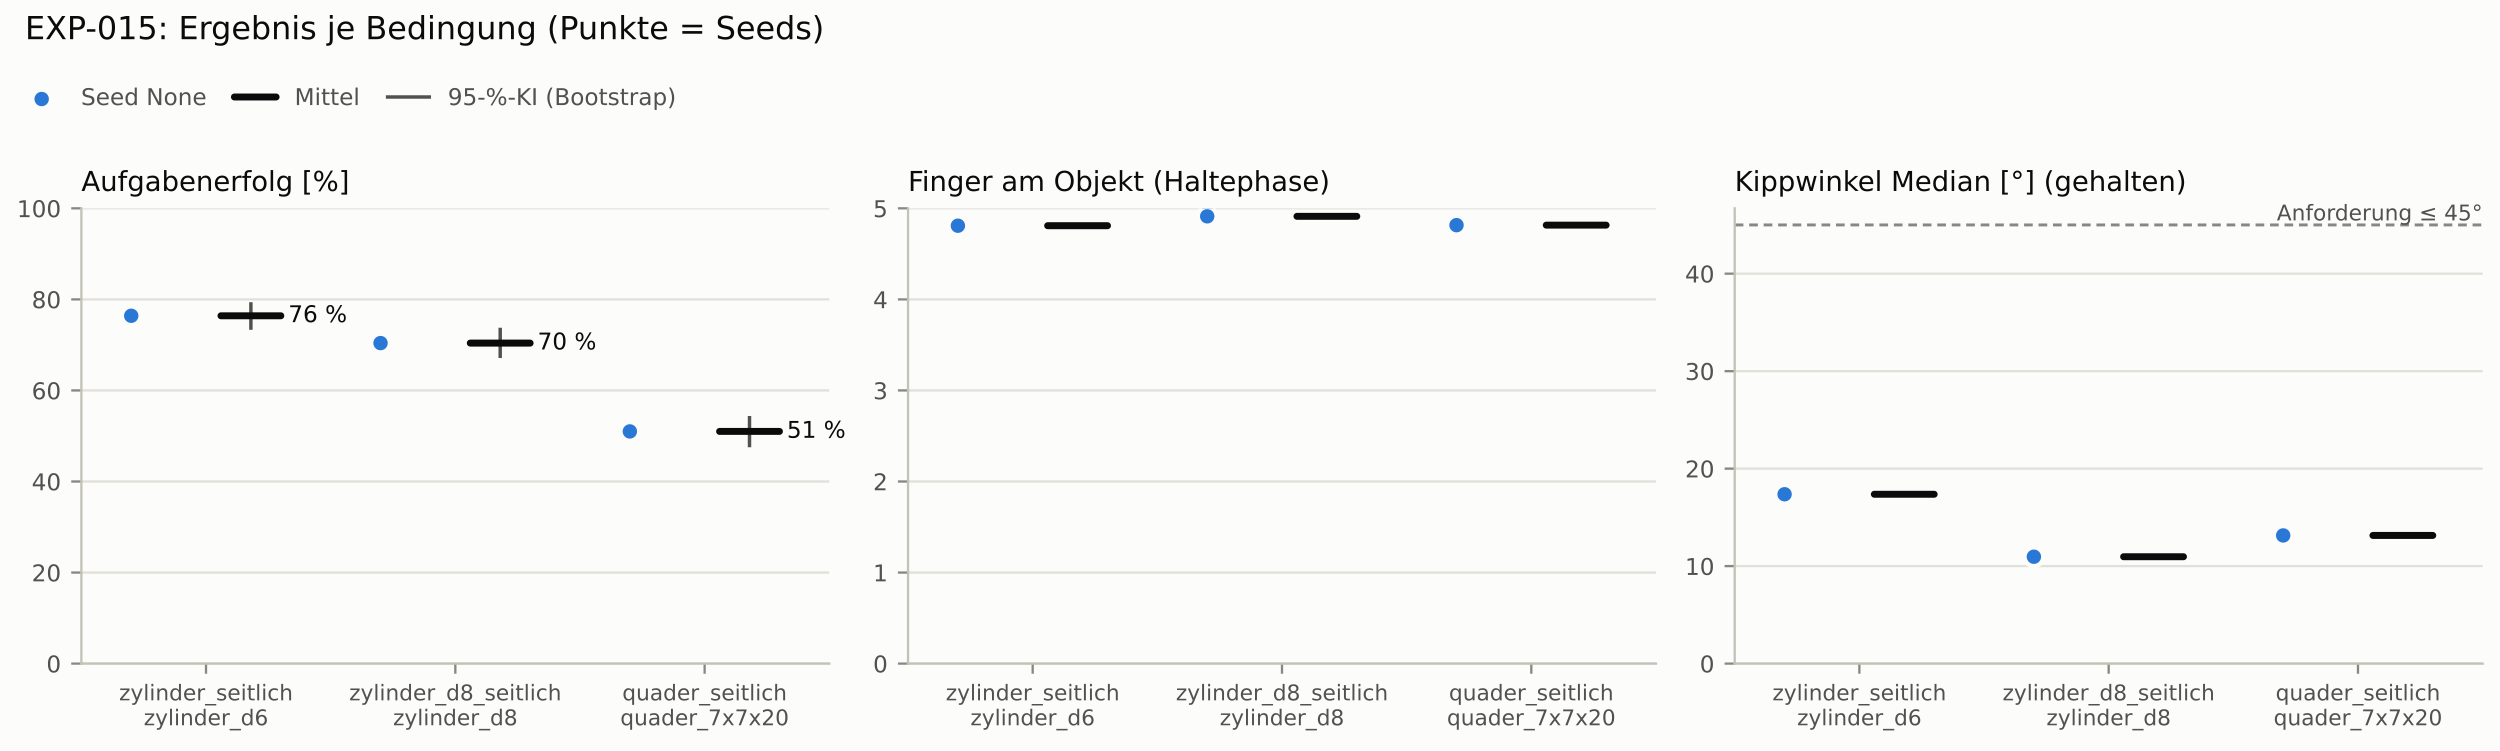
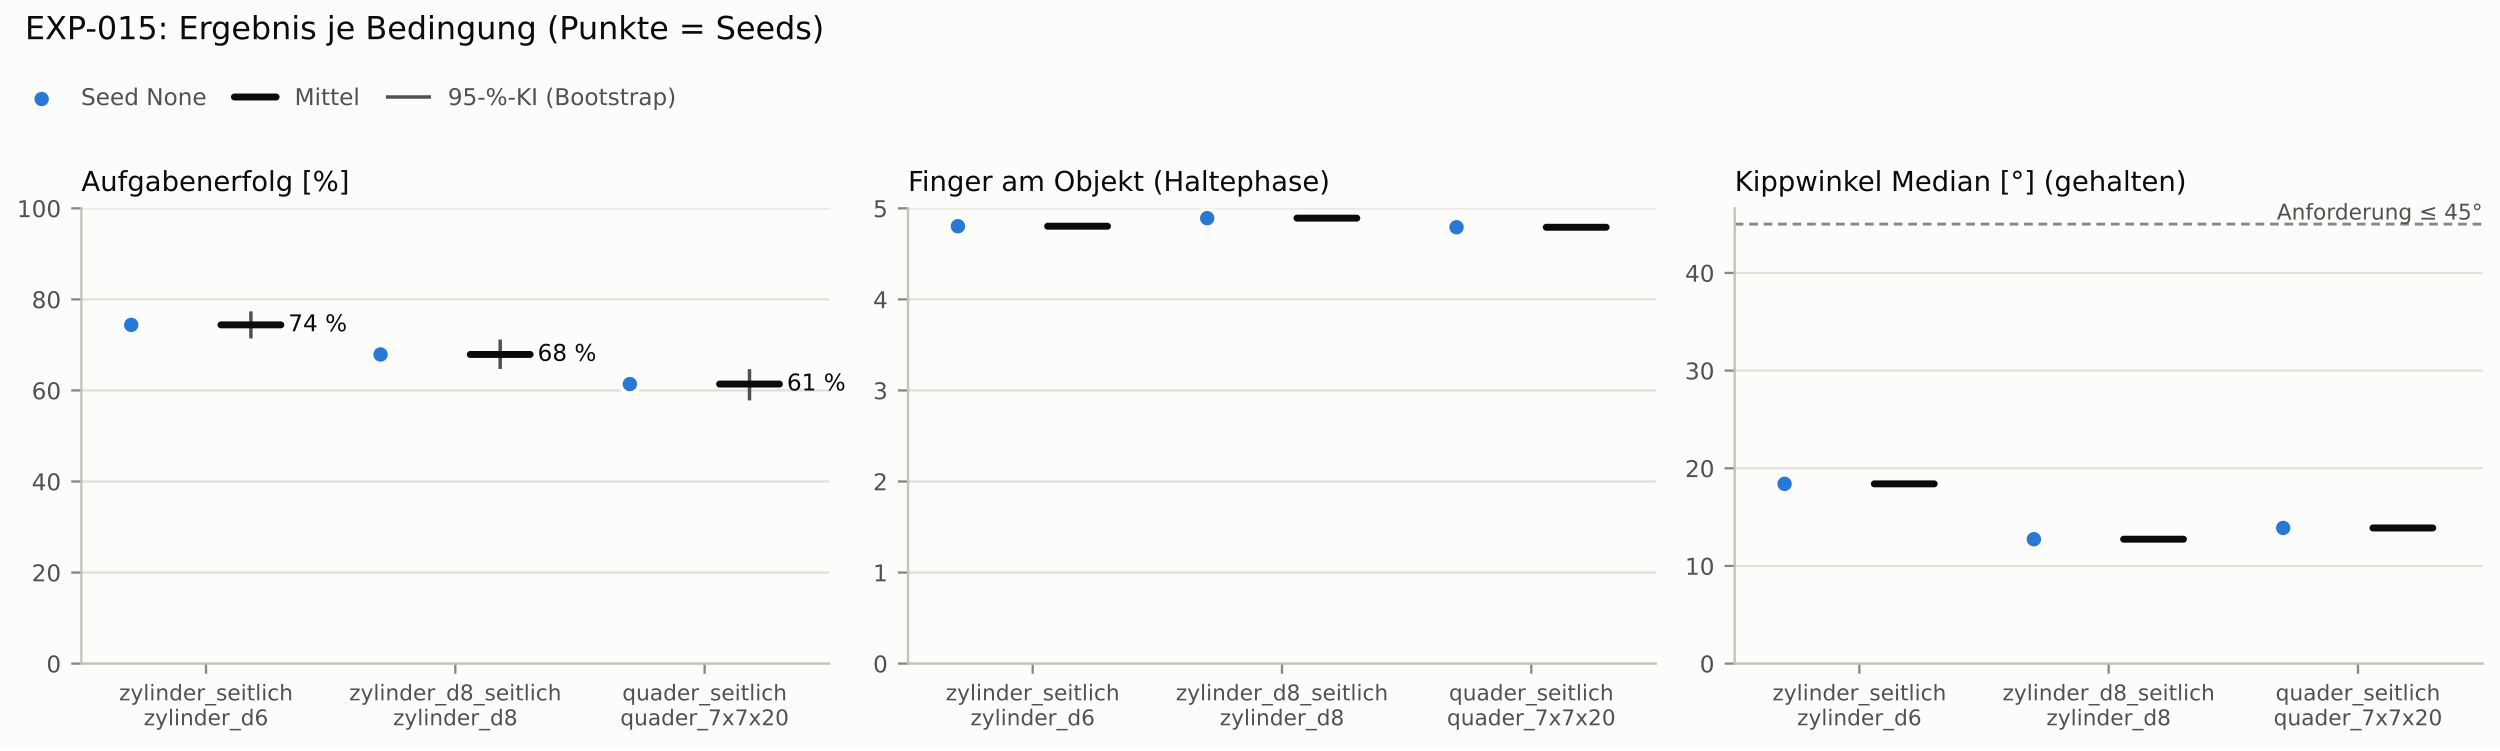
<svg xmlns="http://www.w3.org/2000/svg" xmlns:xlink="http://www.w3.org/1999/xlink" width="864pt" height="259.2pt" viewBox="0 0 864 259.2" version="1.1">
  <defs>
    <style type="text/css">*{stroke-linejoin: round; stroke-linecap: butt}</style>
  </defs>
  <g id="figure_1">
    <g id="patch_1">
      <path d="M 0 259.2  L 864 259.2  L 864 0  L 0 0  z " style="fill: #fcfcfb" />
    </g>
    <g id="axes_1">
      <g id="patch_2">
        <path d="M 28.12 229.343  L 286.6 229.343  L 286.6 72  L 28.12 72  z " style="fill: #fcfcfb" />
      </g>
      <g id="matplotlib.axis_1">
        <g id="xtick_1">
          <g id="line2d_1">
            <defs>
              <path id="m58accb9213" d="M 0 0  L 0 3.5  " style="stroke: #898781; stroke-width: 0.8" />
            </defs>
            <g>
              <use xlink:href="#m58accb9213" x="71.2" y="229.343" style="fill: #898781; stroke: #898781; stroke-width: 0.8" />
            </g>
          </g>
          <g id="text_1">
            <text style="font-size: 7.5px; font-family: 'DejaVu Sans'; fill: #52514e" transform="translate(41.15254 242.0418)">zylinder_seitlich</text>
            <text style="font-size: 7.5px; font-family: 'DejaVu Sans'; fill: #52514e" transform="translate(49.68086 250.6488)">zylinder_d6</text>
          </g>
        </g>
        <g id="xtick_2">
          <g id="line2d_2">
            <g>
              <use xlink:href="#m58accb9213" x="157.36" y="229.343" style="fill: #898781; stroke: #898781; stroke-width: 0.8" />
            </g>
          </g>
          <g id="text_2">
            <text style="font-size: 7.5px; font-family: 'DejaVu Sans'; fill: #52514e" transform="translate(120.6709 242.0418)">zylinder_d8_seitlich</text>
            <text style="font-size: 7.5px; font-family: 'DejaVu Sans'; fill: #52514e" transform="translate(135.8409 250.6488)">zylinder_d8</text>
          </g>
        </g>
        <g id="xtick_3">
          <g id="line2d_3">
            <g>
              <use xlink:href="#m58accb9213" x="243.52" y="229.343" style="fill: #898781; stroke: #898781; stroke-width: 0.8" />
            </g>
          </g>
          <g id="text_3">
            <text style="font-size: 7.5px; font-family: 'DejaVu Sans'; fill: #52514e" transform="translate(215.0651 242.0418)">quader_seitlich</text>
            <text style="font-size: 7.5px; font-family: 'DejaVu Sans'; fill: #52514e" transform="translate(214.3772 250.6488)">quader_7x7x20</text>
          </g>
        </g>
      </g>
      <g id="matplotlib.axis_2">
        <g id="ytick_1">
          <g id="line2d_4">
            <path d="M 28.12 229.343  L 286.6 229.343  " clip-path="url(#p5c5e0e8206)" style="fill: none; stroke: #e1e0d9; stroke-width: 0.8; stroke-linecap: square" />
          </g>
          <g id="line2d_5">
            <defs>
              <path id="m9dad78883e" d="M 0 0  L -3.5 0  " style="stroke: #898781; stroke-width: 0.8" />
            </defs>
            <g>
              <use xlink:href="#m9dad78883e" x="28.12" y="229.343" style="fill: #898781; stroke: #898781; stroke-width: 0.8" />
            </g>
          </g>
          <g id="text_4">
            <text style="font-size: 8px; font-family: 'DejaVu Sans'; text-anchor: end; fill: #52514e" x="21.12" y="232.382" transform="rotate(-0 21.12 232.3824)">0</text>
          </g>
        </g>
        <g id="ytick_2">
          <g id="line2d_6">
            <path d="M 28.12 197.874  L 286.6 197.874  " clip-path="url(#p5c5e0e8206)" style="fill: none; stroke: #e1e0d9; stroke-width: 0.8; stroke-linecap: square" />
          </g>
          <g id="line2d_7">
            <g>
              <use xlink:href="#m9dad78883e" x="28.12" y="197.874" style="fill: #898781; stroke: #898781; stroke-width: 0.8" />
            </g>
          </g>
          <g id="text_5">
            <text style="font-size: 8px; font-family: 'DejaVu Sans'; text-anchor: end; fill: #52514e" x="21.12" y="200.914" transform="rotate(-0 21.12 200.9138)">20</text>
          </g>
        </g>
        <g id="ytick_3">
          <g id="line2d_8">
            <path d="M 28.12 166.406  L 286.6 166.406  " clip-path="url(#p5c5e0e8206)" style="fill: none; stroke: #e1e0d9; stroke-width: 0.8; stroke-linecap: square" />
          </g>
          <g id="line2d_9">
            <g>
              <use xlink:href="#m9dad78883e" x="28.12" y="166.406" style="fill: #898781; stroke: #898781; stroke-width: 0.8" />
            </g>
          </g>
          <g id="text_6">
            <text style="font-size: 8px; font-family: 'DejaVu Sans'; text-anchor: end; fill: #52514e" x="21.12" y="169.445" transform="rotate(-0 21.12 169.4452)">40</text>
          </g>
        </g>
        <g id="ytick_4">
          <g id="line2d_10">
            <path d="M 28.12 134.937  L 286.6 134.937  " clip-path="url(#p5c5e0e8206)" style="fill: none; stroke: #e1e0d9; stroke-width: 0.8; stroke-linecap: square" />
          </g>
          <g id="line2d_11">
            <g>
              <use xlink:href="#m9dad78883e" x="28.12" y="134.937" style="fill: #898781; stroke: #898781; stroke-width: 0.8" />
            </g>
          </g>
          <g id="text_7">
            <text style="font-size: 8px; font-family: 'DejaVu Sans'; text-anchor: end; fill: #52514e" x="21.12" y="137.977" transform="rotate(-0 21.12 137.9766)">60</text>
          </g>
        </g>
        <g id="ytick_5">
          <g id="line2d_12">
            <path d="M 28.12 103.469  L 286.6 103.469  " clip-path="url(#p5c5e0e8206)" style="fill: none; stroke: #e1e0d9; stroke-width: 0.8; stroke-linecap: square" />
          </g>
          <g id="line2d_13">
            <g>
              <use xlink:href="#m9dad78883e" x="28.12" y="103.469" style="fill: #898781; stroke: #898781; stroke-width: 0.8" />
            </g>
          </g>
          <g id="text_8">
            <text style="font-size: 8px; font-family: 'DejaVu Sans'; text-anchor: end; fill: #52514e" x="21.12" y="106.508" transform="rotate(-0 21.12 106.508)">80</text>
          </g>
        </g>
        <g id="ytick_6">
          <g id="line2d_14">
            <path d="M 28.12 72  L 286.6 72  " clip-path="url(#p5c5e0e8206)" style="fill: none; stroke: #e1e0d9; stroke-width: 0.8; stroke-linecap: square" />
          </g>
          <g id="line2d_15">
            <g>
              <use xlink:href="#m9dad78883e" x="28.12" y="72" style="fill: #898781; stroke: #898781; stroke-width: 0.8" />
            </g>
          </g>
          <g id="text_9">
            <text style="font-size: 8px; font-family: 'DejaVu Sans'; text-anchor: end; fill: #52514e" x="21.12" y="75.039" transform="rotate(-0 21.12 75.03938)">100</text>
          </g>
        </g>
      </g>
      <g id="line2d_16">
-         <path d="M 86.709 113.381  L 86.709 105.042  " clip-path="url(#p5c5e0e8206)" style="fill: none; stroke: #52514e; stroke-width: 1.2; stroke-linecap: square" />
+         <path d="M 86.709 116.375  L 86.709 108.189  " clip-path="url(#p5c5e0e8206)" style="fill: none; stroke: #52514e; stroke-width: 1.2; stroke-linecap: square" />
      </g>
      <g id="line2d_17">
-         <path d="M 172.869 123.136  L 172.869 113.853  " clip-path="url(#p5c5e0e8206)" style="fill: none; stroke: #52514e; stroke-width: 1.2; stroke-linecap: square" />
+         <path d="M 172.869 126.913  L 172.869 117.944  " clip-path="url(#p5c5e0e8206)" style="fill: none; stroke: #52514e; stroke-width: 1.2; stroke-linecap: square" />
      </g>
      <g id="line2d_18">
-         <path d="M 259.029 153.98  L 259.029 144.374  " clip-path="url(#p5c5e0e8206)" style="fill: none; stroke: #52514e; stroke-width: 1.2; stroke-linecap: square" />
+         <path d="M 259.029 137.769  L 259.029 128.171  " clip-path="url(#p5c5e0e8206)" style="fill: none; stroke: #52514e; stroke-width: 1.2; stroke-linecap: square" />
      </g>
      <g id="patch_3">
        <path d="M 28.12 229.343  L 28.12 72  " style="fill: none; stroke: #c3c2b7; stroke-width: 0.8; stroke-linejoin: miter; stroke-linecap: square" />
      </g>
      <g id="patch_4">
        <path d="M 28.12 229.343  L 286.6 229.343  " style="fill: none; stroke: #c3c2b7; stroke-width: 0.8; stroke-linejoin: miter; stroke-linecap: square" />
      </g>
      <g id="PathCollection_1">
        <defs>
          <path id="mca039b3b7a" d="M 0 3.24  C 0.859 3.24 1.684 2.899 2.291 2.291  C 2.899 1.684 3.24 0.859 3.24 0  C 3.24 -0.859 2.899 -1.684 2.291 -2.291  C 1.684 -2.899 0.859 -3.24 0 -3.24  C -0.859 -3.24 -1.684 -2.899 -2.291 -2.291  C -2.899 -1.684 -3.24 -0.859 -3.24 0  C -3.24 0.859 -2.899 1.684 -2.291 2.291  C -1.684 2.899 -0.859 3.24 0 3.24  z " style="stroke: #fcfcfb; stroke-width: 1.5" />
        </defs>
        <g clip-path="url(#p5c5e0e8206)">
-           <use xlink:href="#mca039b3b7a" x="45.352" y="109.133" style="fill: #2a78d6; stroke: #fcfcfb; stroke-width: 1.5" />
+           <use xlink:href="#mca039b3b7a" x="45.352" y="112.28" style="fill: #2a78d6; stroke: #fcfcfb; stroke-width: 1.5" />
        </g>
      </g>
      <g id="text_10">
-         <text style="font-size: 8px; font-family: 'DejaVu Sans'; text-anchor: start; fill: #0b0b0b" x="99.633" y="111.34" transform="rotate(-0 99.6328 111.3404)">76 %</text>
+         <text style="font-size: 8px; font-family: 'DejaVu Sans'; text-anchor: start; fill: #0b0b0b" x="99.633" y="114.487" transform="rotate(-0 99.6328 114.4873)">74 %</text>
      </g>
      <g id="PathCollection_2">
        <g clip-path="url(#p5c5e0e8206)">
-           <use xlink:href="#mca039b3b7a" x="131.512" y="118.574" style="fill: #2a78d6; stroke: #fcfcfb; stroke-width: 1.5" />
+           <use xlink:href="#mca039b3b7a" x="131.512" y="122.507" style="fill: #2a78d6; stroke: #fcfcfb; stroke-width: 1.5" />
        </g>
      </g>
      <g id="text_11">
-         <text style="font-size: 8px; font-family: 'DejaVu Sans'; text-anchor: start; fill: #0b0b0b" x="185.793" y="120.781" transform="rotate(-0 185.7928 120.781)">70 %</text>
+         <text style="font-size: 8px; font-family: 'DejaVu Sans'; text-anchor: start; fill: #0b0b0b" x="185.793" y="124.715" transform="rotate(-0 185.7928 124.7146)">68 %</text>
      </g>
      <g id="PathCollection_3">
        <g clip-path="url(#p5c5e0e8206)">
-           <use xlink:href="#mca039b3b7a" x="217.672" y="149.098" style="fill: #2a78d6; stroke: #fcfcfb; stroke-width: 1.5" />
+           <use xlink:href="#mca039b3b7a" x="217.672" y="132.734" style="fill: #2a78d6; stroke: #fcfcfb; stroke-width: 1.5" />
        </g>
      </g>
      <g id="text_12">
-         <text style="font-size: 8px; font-family: 'DejaVu Sans'; text-anchor: start; fill: #0b0b0b" x="271.953" y="151.306" transform="rotate(-0 271.9528 151.3056)">51 %</text>
+         <text style="font-size: 8px; font-family: 'DejaVu Sans'; text-anchor: start; fill: #0b0b0b" x="271.953" y="134.942" transform="rotate(-0 271.9528 134.9419)">61 %</text>
      </g>
      <g id="text_13">
        <text style="font-size: 9.5px; font-family: 'DejaVu Sans'; text-anchor: start; fill: #0b0b0b" x="28.12" y="66" transform="rotate(-0 28.12 66)">Aufgabenerfolg [%]</text>
      </g>
      <g id="line2d_19">
-         <path d="M 76.37 109.133  L 97.048 109.133  " clip-path="url(#p5c5e0e8206)" style="fill: none; stroke: #0b0b0b; stroke-width: 2.4; stroke-linecap: round" />
+         <path d="M 76.37 112.28  L 97.048 112.28  " clip-path="url(#p5c5e0e8206)" style="fill: none; stroke: #0b0b0b; stroke-width: 2.4; stroke-linecap: round" />
      </g>
      <g id="line2d_20">
-         <path d="M 162.53 118.574  L 183.208 118.574  " clip-path="url(#p5c5e0e8206)" style="fill: none; stroke: #0b0b0b; stroke-width: 2.4; stroke-linecap: round" />
+         <path d="M 162.53 122.507  L 183.208 122.507  " clip-path="url(#p5c5e0e8206)" style="fill: none; stroke: #0b0b0b; stroke-width: 2.4; stroke-linecap: round" />
      </g>
      <g id="line2d_21">
-         <path d="M 248.69 149.098  L 269.368 149.098  " clip-path="url(#p5c5e0e8206)" style="fill: none; stroke: #0b0b0b; stroke-width: 2.4; stroke-linecap: round" />
+         <path d="M 248.69 132.734  L 269.368 132.734  " clip-path="url(#p5c5e0e8206)" style="fill: none; stroke: #0b0b0b; stroke-width: 2.4; stroke-linecap: round" />
      </g>
    </g>
    <g id="axes_2">
      <g id="patch_5">
        <path d="M 313.82 229.343  L 572.3 229.343  L 572.3 72  L 313.82 72  z " style="fill: #fcfcfb" />
      </g>
      <g id="matplotlib.axis_3">
        <g id="xtick_4">
          <g id="line2d_22">
            <g>
              <use xlink:href="#m58accb9213" x="356.9" y="229.343" style="fill: #898781; stroke: #898781; stroke-width: 0.8" />
            </g>
          </g>
          <g id="text_14">
            <text style="font-size: 7.5px; font-family: 'DejaVu Sans'; fill: #52514e" transform="translate(326.8525 242.0418)">zylinder_seitlich</text>
            <text style="font-size: 7.5px; font-family: 'DejaVu Sans'; fill: #52514e" transform="translate(335.3809 250.6488)">zylinder_d6</text>
          </g>
        </g>
        <g id="xtick_5">
          <g id="line2d_23">
            <g>
              <use xlink:href="#m58accb9213" x="443.06" y="229.343" style="fill: #898781; stroke: #898781; stroke-width: 0.8" />
            </g>
          </g>
          <g id="text_15">
            <text style="font-size: 7.5px; font-family: 'DejaVu Sans'; fill: #52514e" transform="translate(406.3709 242.0418)">zylinder_d8_seitlich</text>
            <text style="font-size: 7.5px; font-family: 'DejaVu Sans'; fill: #52514e" transform="translate(421.5409 250.6488)">zylinder_d8</text>
          </g>
        </g>
        <g id="xtick_6">
          <g id="line2d_24">
            <g>
              <use xlink:href="#m58accb9213" x="529.22" y="229.343" style="fill: #898781; stroke: #898781; stroke-width: 0.8" />
            </g>
          </g>
          <g id="text_16">
            <text style="font-size: 7.5px; font-family: 'DejaVu Sans'; fill: #52514e" transform="translate(500.7651 242.0418)">quader_seitlich</text>
            <text style="font-size: 7.5px; font-family: 'DejaVu Sans'; fill: #52514e" transform="translate(500.0772 250.6488)">quader_7x7x20</text>
          </g>
        </g>
      </g>
      <g id="matplotlib.axis_4">
        <g id="ytick_7">
          <g id="line2d_25">
            <path d="M 313.82 229.343  L 572.3 229.343  " clip-path="url(#pd580772358)" style="fill: none; stroke: #e1e0d9; stroke-width: 0.8; stroke-linecap: square" />
          </g>
          <g id="line2d_26">
            <g>
              <use xlink:href="#m9dad78883e" x="313.82" y="229.343" style="fill: #898781; stroke: #898781; stroke-width: 0.8" />
            </g>
          </g>
          <g id="text_17">
            <text style="font-size: 8px; font-family: 'DejaVu Sans'; text-anchor: end; fill: #52514e" x="306.82" y="232.382" transform="rotate(-0 306.82 232.3824)">0</text>
          </g>
        </g>
        <g id="ytick_8">
          <g id="line2d_27">
            <path d="M 313.82 197.874  L 572.3 197.874  " clip-path="url(#pd580772358)" style="fill: none; stroke: #e1e0d9; stroke-width: 0.8; stroke-linecap: square" />
          </g>
          <g id="line2d_28">
            <g>
              <use xlink:href="#m9dad78883e" x="313.82" y="197.874" style="fill: #898781; stroke: #898781; stroke-width: 0.8" />
            </g>
          </g>
          <g id="text_18">
            <text style="font-size: 8px; font-family: 'DejaVu Sans'; text-anchor: end; fill: #52514e" x="306.82" y="200.914" transform="rotate(-0 306.82 200.9138)">1</text>
          </g>
        </g>
        <g id="ytick_9">
          <g id="line2d_29">
            <path d="M 313.82 166.406  L 572.3 166.406  " clip-path="url(#pd580772358)" style="fill: none; stroke: #e1e0d9; stroke-width: 0.8; stroke-linecap: square" />
          </g>
          <g id="line2d_30">
            <g>
              <use xlink:href="#m9dad78883e" x="313.82" y="166.406" style="fill: #898781; stroke: #898781; stroke-width: 0.8" />
            </g>
          </g>
          <g id="text_19">
            <text style="font-size: 8px; font-family: 'DejaVu Sans'; text-anchor: end; fill: #52514e" x="306.82" y="169.445" transform="rotate(-0 306.82 169.4452)">2</text>
          </g>
        </g>
        <g id="ytick_10">
          <g id="line2d_31">
            <path d="M 313.82 134.937  L 572.3 134.937  " clip-path="url(#pd580772358)" style="fill: none; stroke: #e1e0d9; stroke-width: 0.8; stroke-linecap: square" />
          </g>
          <g id="line2d_32">
            <g>
              <use xlink:href="#m9dad78883e" x="313.82" y="134.937" style="fill: #898781; stroke: #898781; stroke-width: 0.8" />
            </g>
          </g>
          <g id="text_20">
            <text style="font-size: 8px; font-family: 'DejaVu Sans'; text-anchor: end; fill: #52514e" x="306.82" y="137.977" transform="rotate(-0 306.82 137.9766)">3</text>
          </g>
        </g>
        <g id="ytick_11">
          <g id="line2d_33">
            <path d="M 313.82 103.469  L 572.3 103.469  " clip-path="url(#pd580772358)" style="fill: none; stroke: #e1e0d9; stroke-width: 0.8; stroke-linecap: square" />
          </g>
          <g id="line2d_34">
            <g>
              <use xlink:href="#m9dad78883e" x="313.82" y="103.469" style="fill: #898781; stroke: #898781; stroke-width: 0.8" />
            </g>
          </g>
          <g id="text_21">
            <text style="font-size: 8px; font-family: 'DejaVu Sans'; text-anchor: end; fill: #52514e" x="306.82" y="106.508" transform="rotate(-0 306.82 106.508)">4</text>
          </g>
        </g>
        <g id="ytick_12">
          <g id="line2d_35">
            <path d="M 313.82 72  L 572.3 72  " clip-path="url(#pd580772358)" style="fill: none; stroke: #e1e0d9; stroke-width: 0.8; stroke-linecap: square" />
          </g>
          <g id="line2d_36">
            <g>
              <use xlink:href="#m9dad78883e" x="313.82" y="72" style="fill: #898781; stroke: #898781; stroke-width: 0.8" />
            </g>
          </g>
          <g id="text_22">
            <text style="font-size: 8px; font-family: 'DejaVu Sans'; text-anchor: end; fill: #52514e" x="306.82" y="75.039" transform="rotate(-0 306.82 75.03938)">5</text>
          </g>
        </g>
      </g>
      <g id="patch_6">
        <path d="M 313.82 229.343  L 313.82 72  " style="fill: none; stroke: #c3c2b7; stroke-width: 0.8; stroke-linejoin: miter; stroke-linecap: square" />
      </g>
      <g id="patch_7">
        <path d="M 313.82 229.343  L 572.3 229.343  " style="fill: none; stroke: #c3c2b7; stroke-width: 0.8; stroke-linejoin: miter; stroke-linecap: square" />
      </g>
      <g id="PathCollection_4">
        <g clip-path="url(#pd580772358)">
-           <use xlink:href="#mca039b3b7a" x="331.052" y="78.003" style="fill: #2a78d6; stroke: #fcfcfb; stroke-width: 1.5" />
+           <use xlink:href="#mca039b3b7a" x="331.052" y="78.183" style="fill: #2a78d6; stroke: #fcfcfb; stroke-width: 1.5" />
        </g>
      </g>
      <g id="PathCollection_5">
        <g clip-path="url(#pd580772358)">
-           <use xlink:href="#mca039b3b7a" x="417.212" y="74.765" style="fill: #2a78d6; stroke: #fcfcfb; stroke-width: 1.5" />
+           <use xlink:href="#mca039b3b7a" x="417.212" y="75.392" style="fill: #2a78d6; stroke: #fcfcfb; stroke-width: 1.5" />
        </g>
      </g>
      <g id="PathCollection_6">
        <g clip-path="url(#pd580772358)">
-           <use xlink:href="#mca039b3b7a" x="503.372" y="77.812" style="fill: #2a78d6; stroke: #fcfcfb; stroke-width: 1.5" />
+           <use xlink:href="#mca039b3b7a" x="503.372" y="78.538" style="fill: #2a78d6; stroke: #fcfcfb; stroke-width: 1.5" />
        </g>
      </g>
      <g id="text_23">
        <text style="font-size: 9.5px; font-family: 'DejaVu Sans'; text-anchor: start; fill: #0b0b0b" x="313.82" y="66" transform="rotate(-0 313.82 66)">Finger am Objekt (Haltephase)</text>
      </g>
      <g id="line2d_37">
-         <path d="M 362.07 78.003  L 382.748 78.003  " clip-path="url(#pd580772358)" style="fill: none; stroke: #0b0b0b; stroke-width: 2.4; stroke-linecap: round" />
+         <path d="M 362.07 78.183  L 382.748 78.183  " clip-path="url(#pd580772358)" style="fill: none; stroke: #0b0b0b; stroke-width: 2.4; stroke-linecap: round" />
      </g>
      <g id="line2d_38">
-         <path d="M 448.23 74.765  L 468.908 74.765  " clip-path="url(#pd580772358)" style="fill: none; stroke: #0b0b0b; stroke-width: 2.4; stroke-linecap: round" />
+         <path d="M 448.23 75.392  L 468.908 75.392  " clip-path="url(#pd580772358)" style="fill: none; stroke: #0b0b0b; stroke-width: 2.4; stroke-linecap: round" />
      </g>
      <g id="line2d_39">
-         <path d="M 534.39 77.812  L 555.068 77.812  " clip-path="url(#pd580772358)" style="fill: none; stroke: #0b0b0b; stroke-width: 2.4; stroke-linecap: round" />
+         <path d="M 534.39 78.538  L 555.068 78.538  " clip-path="url(#pd580772358)" style="fill: none; stroke: #0b0b0b; stroke-width: 2.4; stroke-linecap: round" />
      </g>
    </g>
    <g id="axes_3">
      <g id="patch_8">
        <path d="M 599.52 229.343  L 858 229.343  L 858 72  L 599.52 72  z " style="fill: #fcfcfb" />
      </g>
      <g id="matplotlib.axis_5">
        <g id="xtick_7">
          <g id="line2d_40">
            <g>
              <use xlink:href="#m58accb9213" x="642.6" y="229.343" style="fill: #898781; stroke: #898781; stroke-width: 0.8" />
            </g>
          </g>
          <g id="text_24">
            <text style="font-size: 7.5px; font-family: 'DejaVu Sans'; fill: #52514e" transform="translate(612.5525 242.0418)">zylinder_seitlich</text>
            <text style="font-size: 7.5px; font-family: 'DejaVu Sans'; fill: #52514e" transform="translate(621.0809 250.6488)">zylinder_d6</text>
          </g>
        </g>
        <g id="xtick_8">
          <g id="line2d_41">
            <g>
              <use xlink:href="#m58accb9213" x="728.76" y="229.343" style="fill: #898781; stroke: #898781; stroke-width: 0.8" />
            </g>
          </g>
          <g id="text_25">
            <text style="font-size: 7.5px; font-family: 'DejaVu Sans'; fill: #52514e" transform="translate(692.0709 242.0418)">zylinder_d8_seitlich</text>
            <text style="font-size: 7.5px; font-family: 'DejaVu Sans'; fill: #52514e" transform="translate(707.2409 250.6488)">zylinder_d8</text>
          </g>
        </g>
        <g id="xtick_9">
          <g id="line2d_42">
            <g>
              <use xlink:href="#m58accb9213" x="814.92" y="229.343" style="fill: #898781; stroke: #898781; stroke-width: 0.8" />
            </g>
          </g>
          <g id="text_26">
            <text style="font-size: 7.5px; font-family: 'DejaVu Sans'; fill: #52514e" transform="translate(786.4651 242.0418)">quader_seitlich</text>
            <text style="font-size: 7.5px; font-family: 'DejaVu Sans'; fill: #52514e" transform="translate(785.7772 250.6488)">quader_7x7x20</text>
          </g>
        </g>
      </g>
      <g id="matplotlib.axis_6">
        <g id="ytick_13">
          <g id="line2d_43">
            <path d="M 599.52 229.343  L 858 229.343  " clip-path="url(#pb145cbafac)" style="fill: none; stroke: #e1e0d9; stroke-width: 0.8; stroke-linecap: square" />
          </g>
          <g id="line2d_44">
            <g>
              <use xlink:href="#m9dad78883e" x="599.52" y="229.343" style="fill: #898781; stroke: #898781; stroke-width: 0.8" />
            </g>
          </g>
          <g id="text_27">
            <text style="font-size: 8px; font-family: 'DejaVu Sans'; text-anchor: end; fill: #52514e" x="592.52" y="232.382" transform="rotate(-0 592.52 232.3824)">0</text>
          </g>
        </g>
        <g id="ytick_14">
          <g id="line2d_45">
-             <path d="M 599.52 195.652  L 858 195.652  " clip-path="url(#pb145cbafac)" style="fill: none; stroke: #e1e0d9; stroke-width: 0.8; stroke-linecap: square" />
+             <path d="M 599.52 195.588  L 858 195.588  " clip-path="url(#pb145cbafac)" style="fill: none; stroke: #e1e0d9; stroke-width: 0.8; stroke-linecap: square" />
          </g>
          <g id="line2d_46">
            <g>
-               <use xlink:href="#m9dad78883e" x="599.52" y="195.652" style="fill: #898781; stroke: #898781; stroke-width: 0.8" />
+               <use xlink:href="#m9dad78883e" x="599.52" y="195.588" style="fill: #898781; stroke: #898781; stroke-width: 0.8" />
            </g>
          </g>
          <g id="text_28">
-             <text style="font-size: 8px; font-family: 'DejaVu Sans'; text-anchor: end; fill: #52514e" x="592.52" y="198.691" transform="rotate(-0 592.52 198.6914)">10</text>
+             <text style="font-size: 8px; font-family: 'DejaVu Sans'; text-anchor: end; fill: #52514e" x="592.52" y="198.627" transform="rotate(-0 592.52 198.6273)">10</text>
          </g>
        </g>
        <g id="ytick_15">
          <g id="line2d_47">
-             <path d="M 599.52 161.961  L 858 161.961  " clip-path="url(#pb145cbafac)" style="fill: none; stroke: #e1e0d9; stroke-width: 0.8; stroke-linecap: square" />
+             <path d="M 599.52 161.833  L 858 161.833  " clip-path="url(#pb145cbafac)" style="fill: none; stroke: #e1e0d9; stroke-width: 0.8; stroke-linecap: square" />
          </g>
          <g id="line2d_48">
            <g>
-               <use xlink:href="#m9dad78883e" x="599.52" y="161.961" style="fill: #898781; stroke: #898781; stroke-width: 0.8" />
+               <use xlink:href="#m9dad78883e" x="599.52" y="161.833" style="fill: #898781; stroke: #898781; stroke-width: 0.8" />
            </g>
          </g>
          <g id="text_29">
-             <text style="font-size: 8px; font-family: 'DejaVu Sans'; text-anchor: end; fill: #52514e" x="592.52" y="165" transform="rotate(-0 592.52 165.0004)">20</text>
+             <text style="font-size: 8px; font-family: 'DejaVu Sans'; text-anchor: end; fill: #52514e" x="592.52" y="164.872" transform="rotate(-0 592.52 164.8723)">20</text>
          </g>
        </g>
        <g id="ytick_16">
          <g id="line2d_49">
-             <path d="M 599.52 128.27  L 858 128.27  " clip-path="url(#pb145cbafac)" style="fill: none; stroke: #e1e0d9; stroke-width: 0.8; stroke-linecap: square" />
+             <path d="M 599.52 128.078  L 858 128.078  " clip-path="url(#pb145cbafac)" style="fill: none; stroke: #e1e0d9; stroke-width: 0.8; stroke-linecap: square" />
          </g>
          <g id="line2d_50">
            <g>
-               <use xlink:href="#m9dad78883e" x="599.52" y="128.27" style="fill: #898781; stroke: #898781; stroke-width: 0.8" />
+               <use xlink:href="#m9dad78883e" x="599.52" y="128.078" style="fill: #898781; stroke: #898781; stroke-width: 0.8" />
            </g>
          </g>
          <g id="text_30">
-             <text style="font-size: 8px; font-family: 'DejaVu Sans'; text-anchor: end; fill: #52514e" x="592.52" y="131.309" transform="rotate(-0 592.52 131.3095)">30</text>
+             <text style="font-size: 8px; font-family: 'DejaVu Sans'; text-anchor: end; fill: #52514e" x="592.52" y="131.117" transform="rotate(-0 592.52 131.1173)">30</text>
          </g>
        </g>
        <g id="ytick_17">
          <g id="line2d_51">
-             <path d="M 599.52 94.579  L 858 94.579  " clip-path="url(#pb145cbafac)" style="fill: none; stroke: #e1e0d9; stroke-width: 0.8; stroke-linecap: square" />
+             <path d="M 599.52 94.323  L 858 94.323  " clip-path="url(#pb145cbafac)" style="fill: none; stroke: #e1e0d9; stroke-width: 0.8; stroke-linecap: square" />
          </g>
          <g id="line2d_52">
            <g>
-               <use xlink:href="#m9dad78883e" x="599.52" y="94.579" style="fill: #898781; stroke: #898781; stroke-width: 0.8" />
+               <use xlink:href="#m9dad78883e" x="599.52" y="94.323" style="fill: #898781; stroke: #898781; stroke-width: 0.8" />
            </g>
          </g>
          <g id="text_31">
-             <text style="font-size: 8px; font-family: 'DejaVu Sans'; text-anchor: end; fill: #52514e" x="592.52" y="97.618" transform="rotate(-0 592.52 97.61849)">40</text>
+             <text style="font-size: 8px; font-family: 'DejaVu Sans'; text-anchor: end; fill: #52514e" x="592.52" y="97.362" transform="rotate(-0 592.52 97.36225)">40</text>
          </g>
        </g>
      </g>
      <g id="line2d_53">
-         <path d="M 599.52 77.734  L 858 77.734  " clip-path="url(#pb145cbafac)" style="fill: none; stroke-dasharray: 3,2; stroke-dashoffset: 0; stroke: #898781" />
+         <path d="M 599.52 77.445  L 858 77.445  " clip-path="url(#pb145cbafac)" style="fill: none; stroke-dasharray: 3,2; stroke-dashoffset: 0; stroke: #898781" />
      </g>
      <g id="patch_9">
        <path d="M 599.52 229.343  L 599.52 72  " style="fill: none; stroke: #c3c2b7; stroke-width: 0.8; stroke-linejoin: miter; stroke-linecap: square" />
      </g>
      <g id="patch_10">
        <path d="M 599.52 229.343  L 858 229.343  " style="fill: none; stroke: #c3c2b7; stroke-width: 0.8; stroke-linejoin: miter; stroke-linecap: square" />
      </g>
      <g id="PathCollection_7">
        <g clip-path="url(#pb145cbafac)">
-           <use xlink:href="#mca039b3b7a" x="616.752" y="170.816" style="fill: #2a78d6; stroke: #fcfcfb; stroke-width: 1.5" />
+           <use xlink:href="#mca039b3b7a" x="616.752" y="167.215" style="fill: #2a78d6; stroke: #fcfcfb; stroke-width: 1.5" />
        </g>
      </g>
      <g id="PathCollection_8">
        <g clip-path="url(#pb145cbafac)">
-           <use xlink:href="#mca039b3b7a" x="702.912" y="192.406" style="fill: #2a78d6; stroke: #fcfcfb; stroke-width: 1.5" />
+           <use xlink:href="#mca039b3b7a" x="702.912" y="186.353" style="fill: #2a78d6; stroke: #fcfcfb; stroke-width: 1.5" />
        </g>
      </g>
      <g id="PathCollection_9">
        <g clip-path="url(#pb145cbafac)">
-           <use xlink:href="#mca039b3b7a" x="789.072" y="185.047" style="fill: #2a78d6; stroke: #fcfcfb; stroke-width: 1.5" />
+           <use xlink:href="#mca039b3b7a" x="789.072" y="182.465" style="fill: #2a78d6; stroke: #fcfcfb; stroke-width: 1.5" />
        </g>
      </g>
      <g id="text_32">
-         <text style="font-size: 7.5px; font-family: 'DejaVu Sans'; text-anchor: end; fill: #52514e" x="858" y="76.174" transform="rotate(-0 858 76.17386)">Anforderung ≤ 45°</text>
+         <text style="font-size: 7.5px; font-family: 'DejaVu Sans'; text-anchor: end; fill: #52514e" x="858" y="75.886" transform="rotate(-0 858 75.8856)">Anforderung ≤ 45°</text>
      </g>
      <g id="text_33">
        <text style="font-size: 9.5px; font-family: 'DejaVu Sans'; text-anchor: start; fill: #0b0b0b" x="599.52" y="66" transform="rotate(-0 599.52 66)">Kippwinkel Median [°] (gehalten)</text>
      </g>
      <g id="line2d_54">
-         <path d="M 647.77 170.816  L 668.448 170.816  " clip-path="url(#pb145cbafac)" style="fill: none; stroke: #0b0b0b; stroke-width: 2.4; stroke-linecap: round" />
+         <path d="M 647.77 167.215  L 668.448 167.215  " clip-path="url(#pb145cbafac)" style="fill: none; stroke: #0b0b0b; stroke-width: 2.4; stroke-linecap: round" />
      </g>
      <g id="line2d_55">
-         <path d="M 733.93 192.406  L 754.608 192.406  " clip-path="url(#pb145cbafac)" style="fill: none; stroke: #0b0b0b; stroke-width: 2.4; stroke-linecap: round" />
+         <path d="M 733.93 186.353  L 754.608 186.353  " clip-path="url(#pb145cbafac)" style="fill: none; stroke: #0b0b0b; stroke-width: 2.4; stroke-linecap: round" />
      </g>
      <g id="line2d_56">
-         <path d="M 820.09 185.047  L 840.768 185.047  " clip-path="url(#pb145cbafac)" style="fill: none; stroke: #0b0b0b; stroke-width: 2.4; stroke-linecap: round" />
+         <path d="M 820.09 182.465  L 840.768 182.465  " clip-path="url(#pb145cbafac)" style="fill: none; stroke: #0b0b0b; stroke-width: 2.4; stroke-linecap: round" />
      </g>
    </g>
    <g id="text_34">
      <text style="font-size: 11px; font-family: 'DejaVu Sans'; text-anchor: start; fill: #0b0b0b" x="8.64" y="13.542" transform="rotate(-0 8.64 13.54228)">EXP-015: Ergebnis je Bedingung (Punkte = Seeds)</text>
    </g>
    <g id="legend_1">
      <g id="PathCollection_10">
        <g>
          <use xlink:href="#mca039b3b7a" x="14.4" y="34.219" style="fill: #2a78d6; stroke: #fcfcfb; stroke-width: 1.5" />
        </g>
      </g>
      <g id="text_35">
        <text style="font-size: 8px; font-family: 'DejaVu Sans'; text-anchor: start; fill: #52514e" x="28" y="36.319" transform="rotate(-0 28 36.31875)">Seed None</text>
      </g>
      <g id="line2d_57">
        <path d="M 81.017 33.519  L 88.218 33.519  L 95.418 33.519  " style="fill: none; stroke: #0b0b0b; stroke-width: 2.4; stroke-linecap: round" />
      </g>
      <g id="text_36">
        <text style="font-size: 8px; font-family: 'DejaVu Sans'; text-anchor: start; fill: #52514e" x="101.817" y="36.319" transform="rotate(-0 101.8175 36.31875)">Mittel</text>
      </g>
      <g id="line2d_58">
        <path d="M 133.96 33.519  L 141.16 33.519  L 148.36 33.519  " style="fill: none; stroke: #52514e; stroke-width: 1.2; stroke-linecap: square" />
      </g>
      <g id="text_37">
        <text style="font-size: 8px; font-family: 'DejaVu Sans'; text-anchor: start; fill: #52514e" x="154.76" y="36.319" transform="rotate(-0 154.76 36.31875)">95-%-KI (Bootstrap)</text>
      </g>
    </g>
  </g>
  <defs>
    <clipPath id="p5c5e0e8206">
      <rect x="28.12" y="72" width="258.48" height="157.343" />
    </clipPath>
    <clipPath id="pd580772358">
      <rect x="313.82" y="72" width="258.48" height="157.343" />
    </clipPath>
    <clipPath id="pb145cbafac">
      <rect x="599.52" y="72" width="258.48" height="157.343" />
    </clipPath>
  </defs>
</svg>
